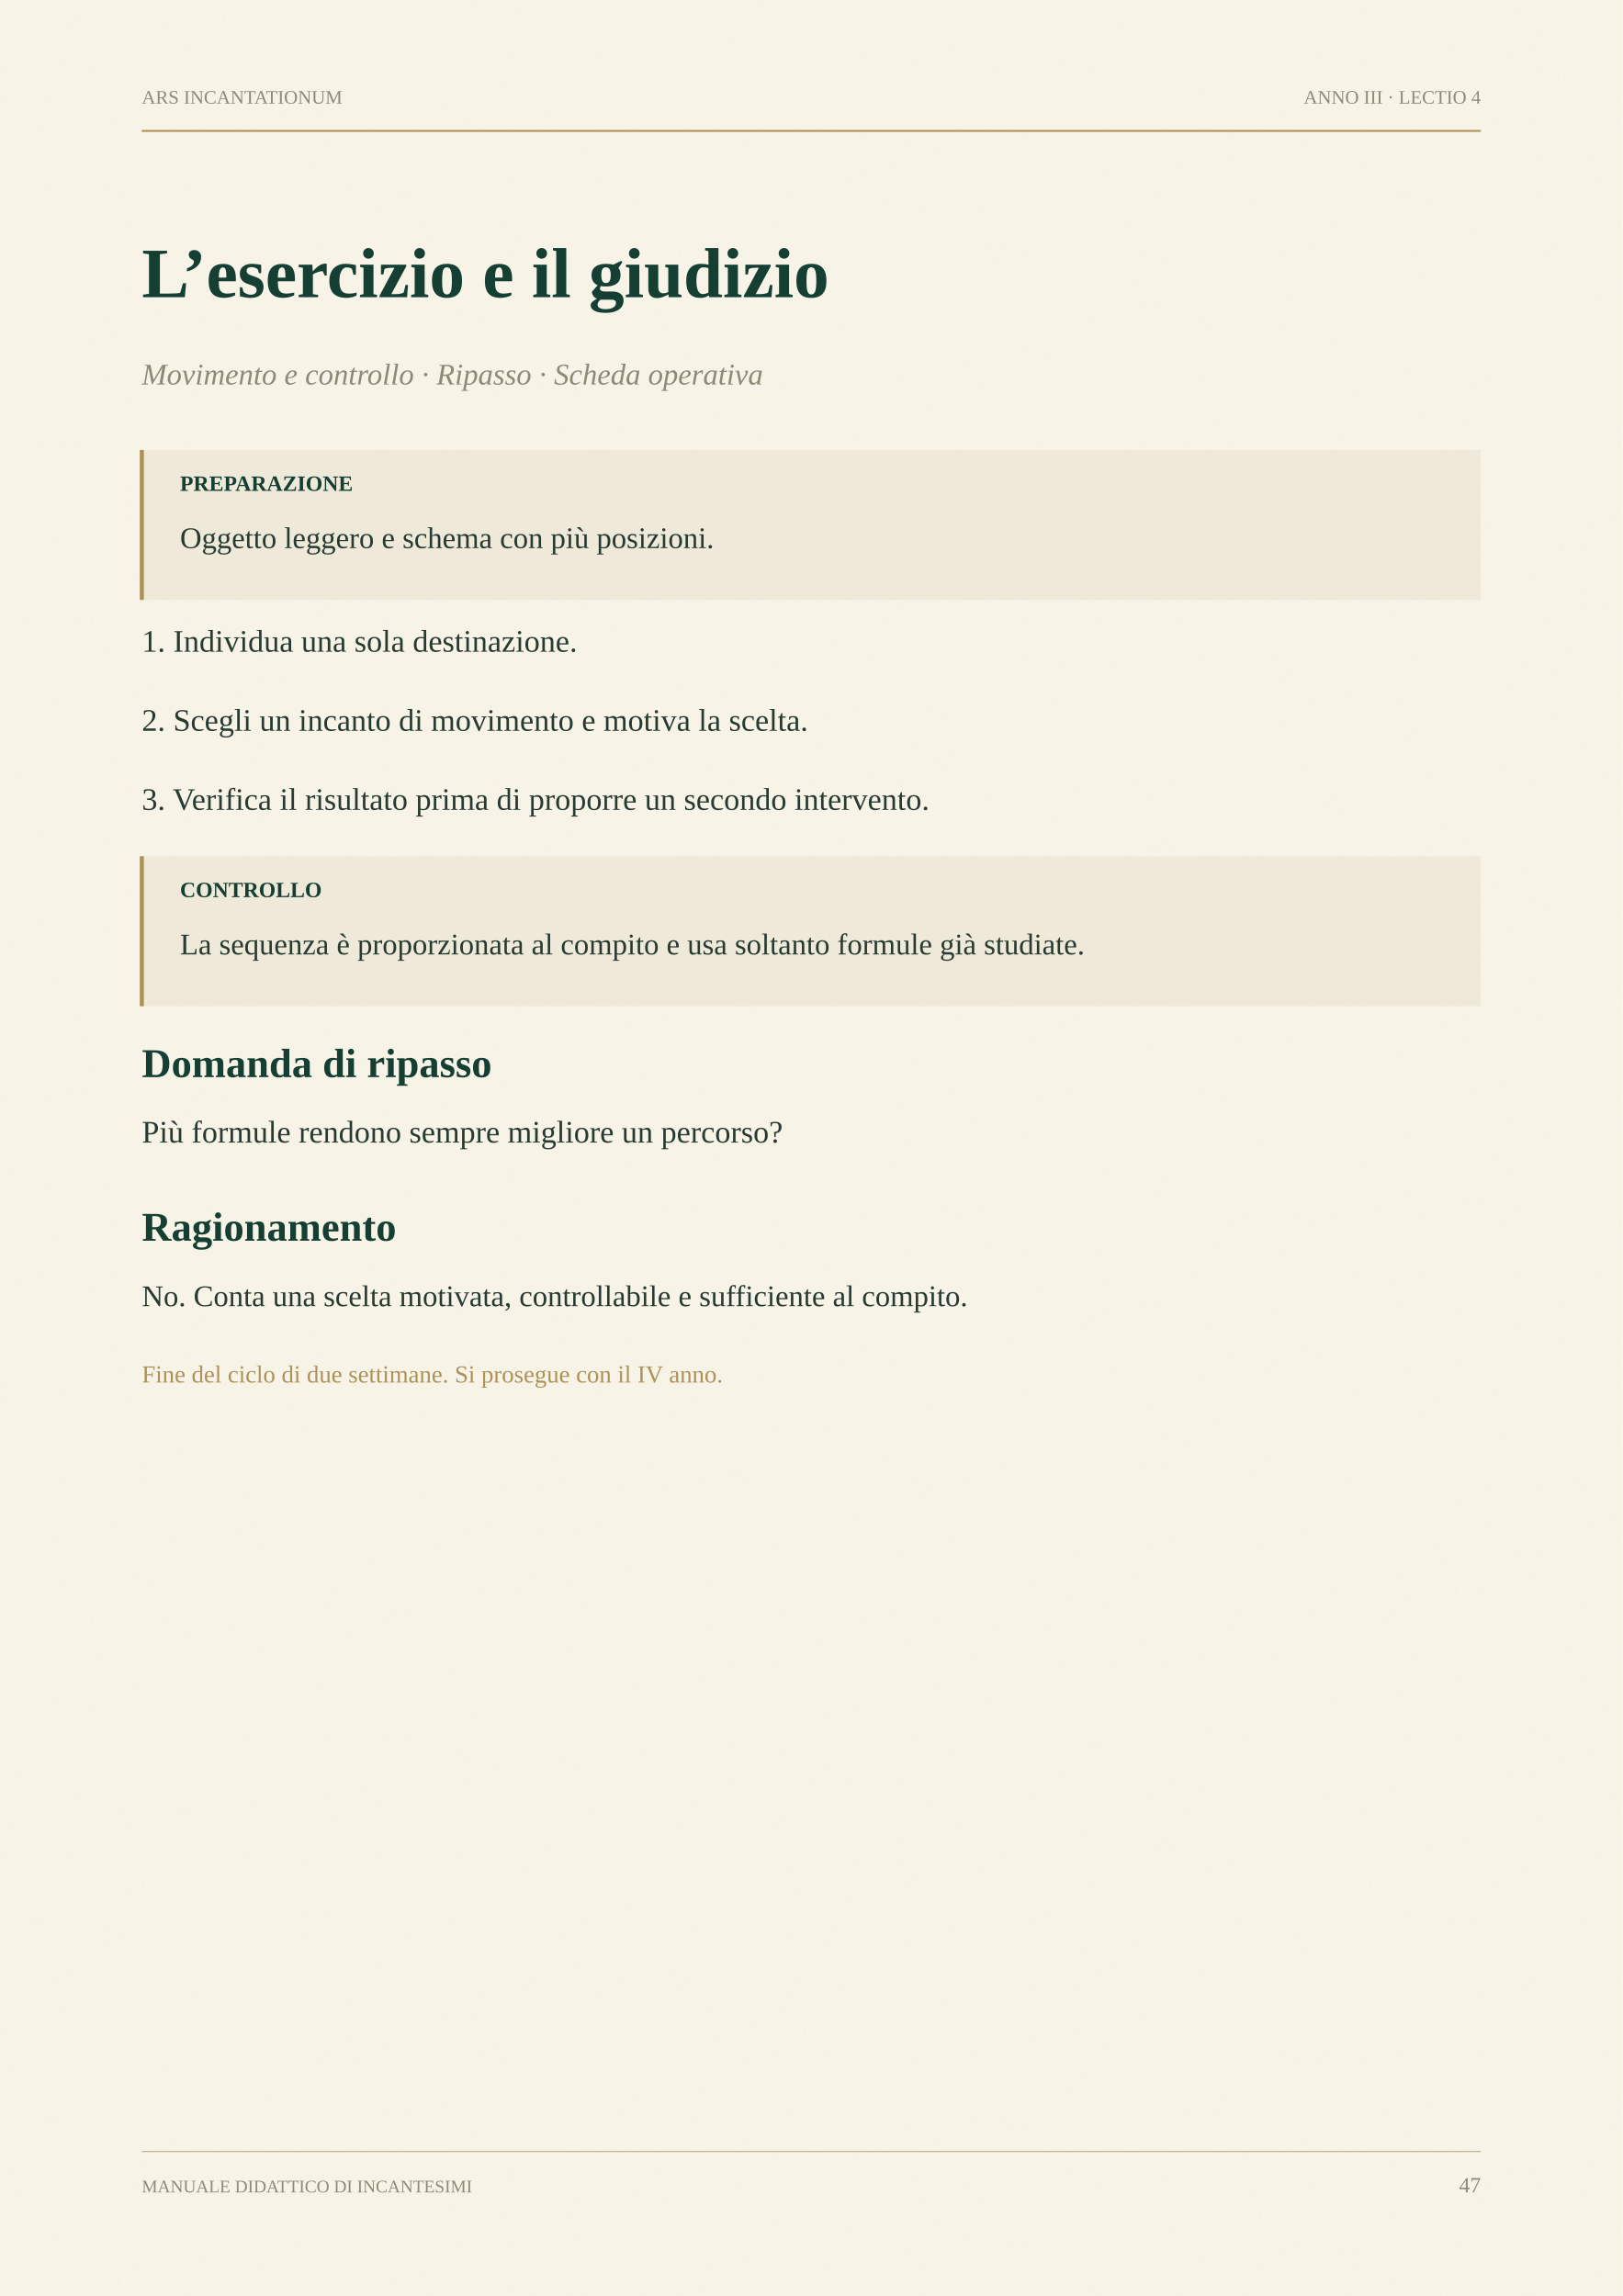
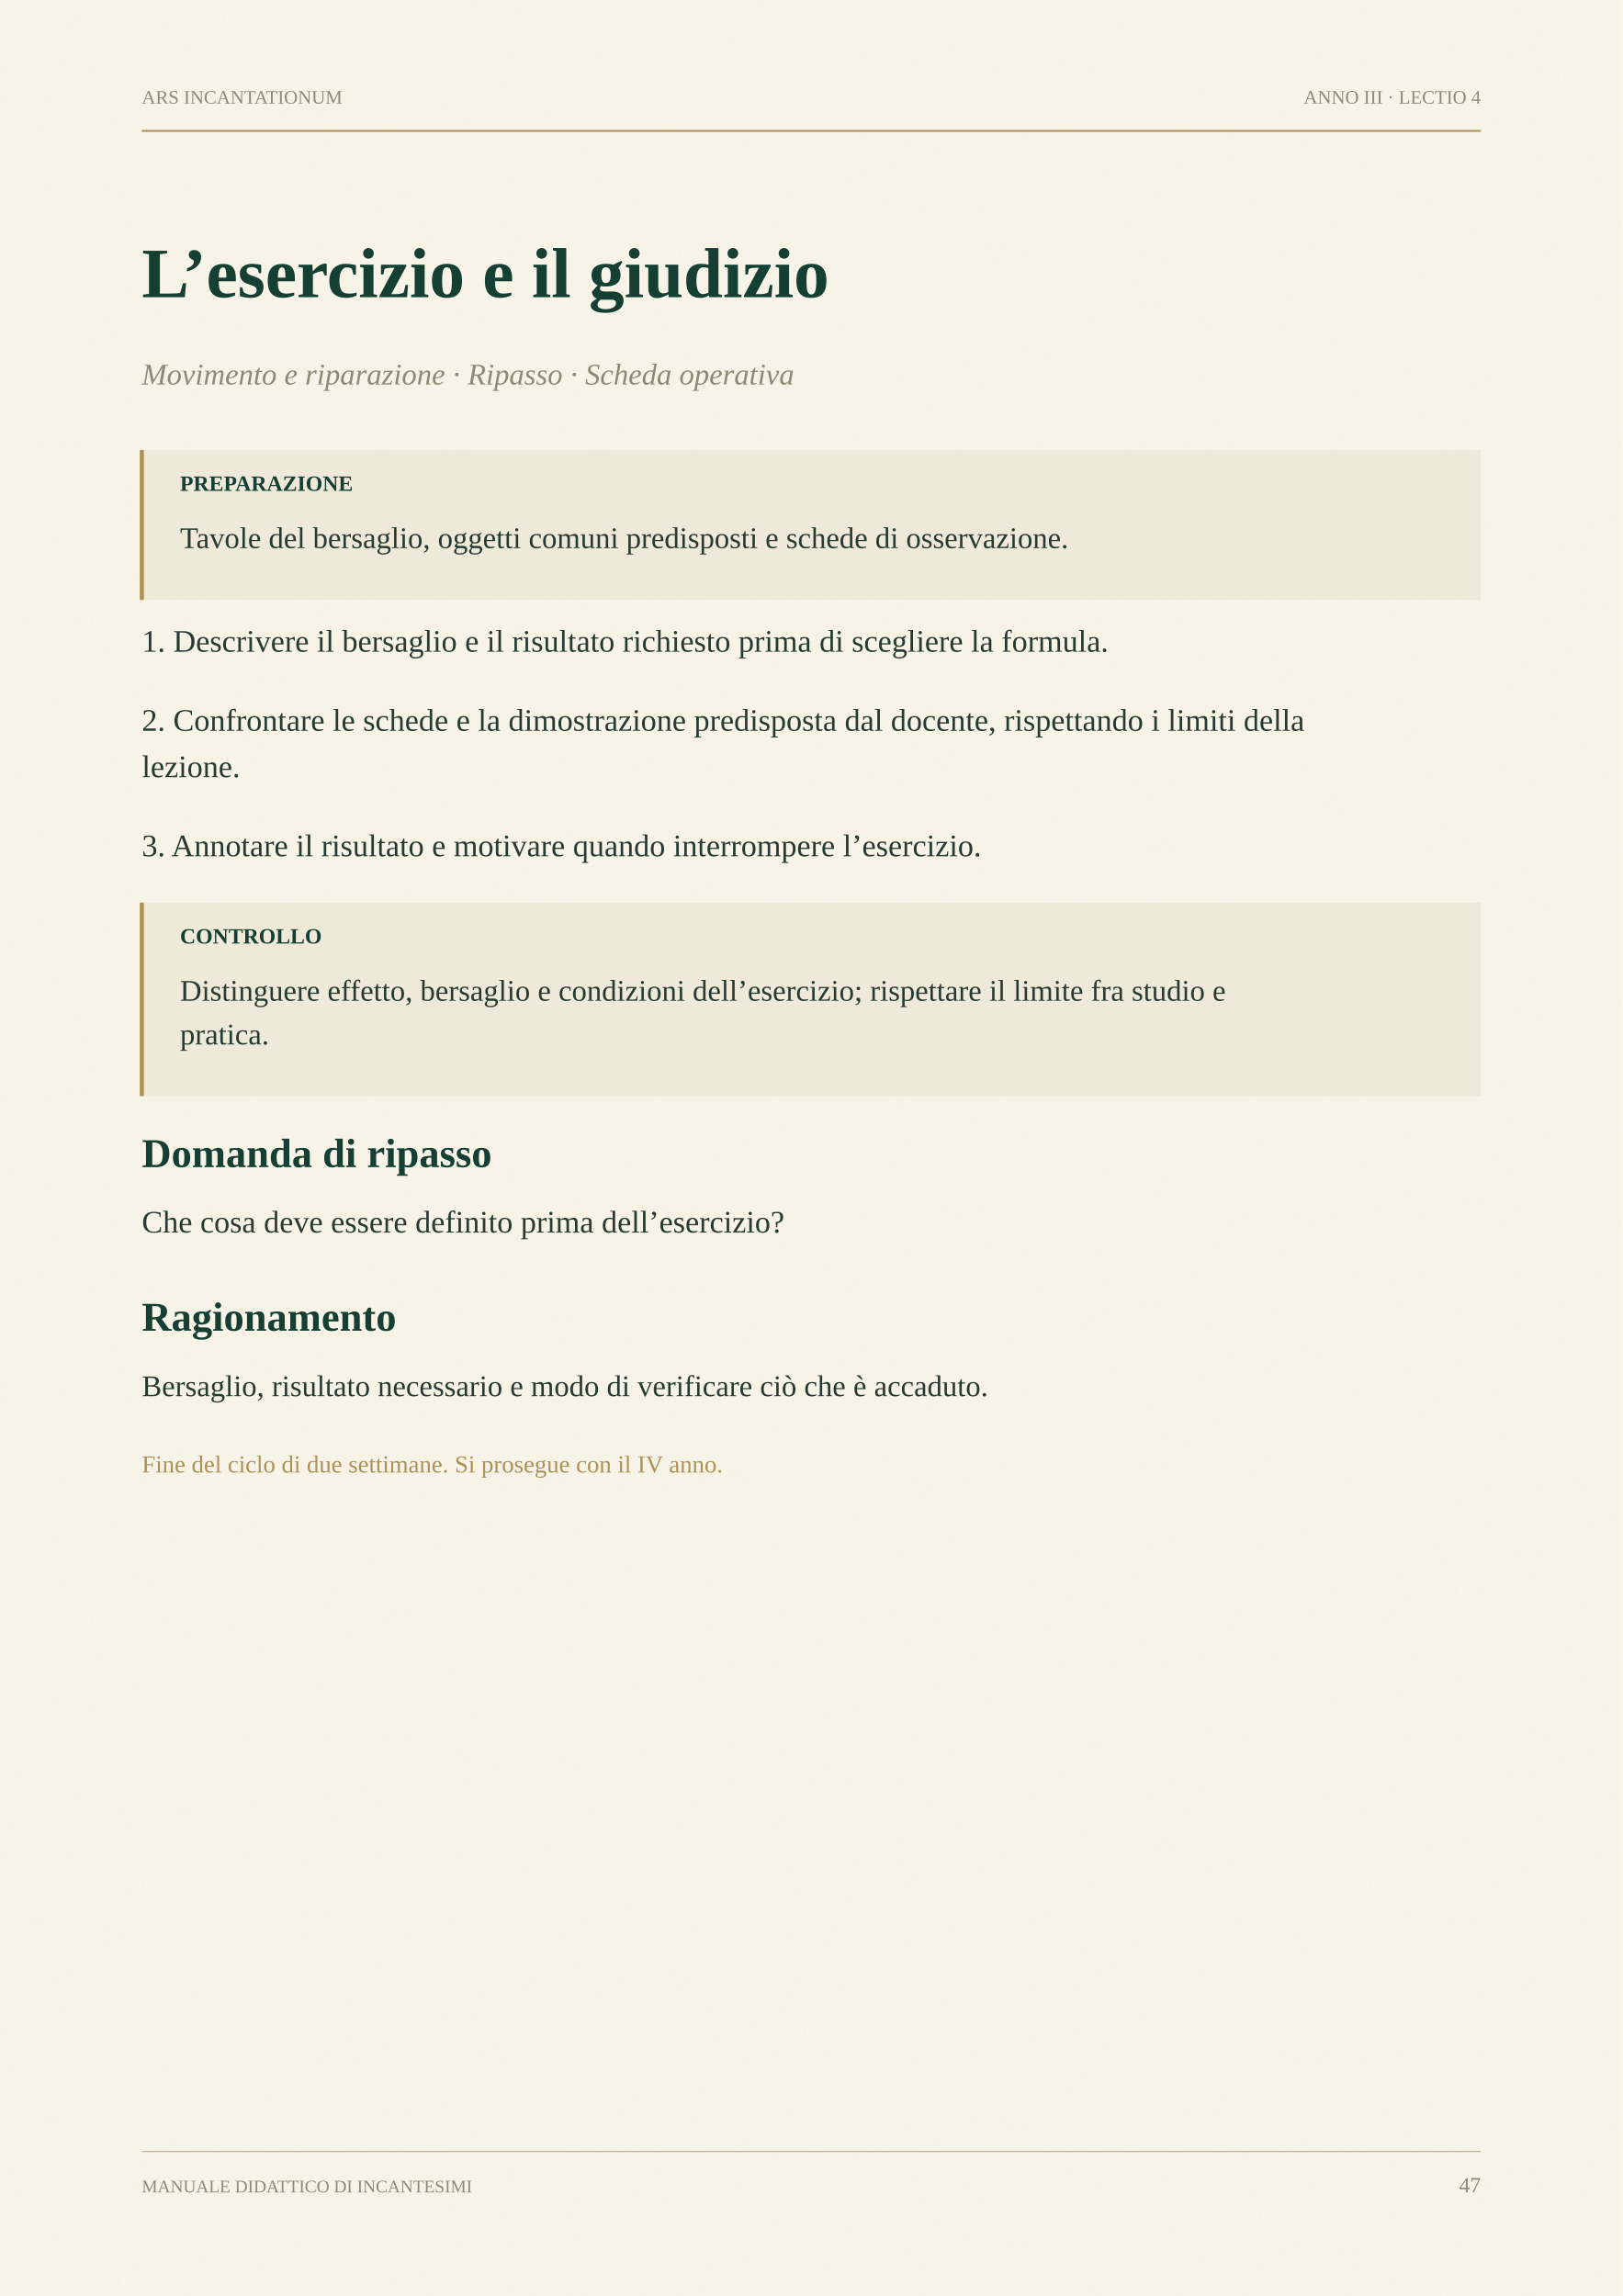
<svg xmlns="http://www.w3.org/2000/svg" width="595" height="842" viewBox="0 0 595 842">
  <defs>
    <filter id="grain">
      <feTurbulence type="fractalNoise" baseFrequency=".7" numOctaves="3" stitchTiles="stitch" />
      <feColorMatrix type="saturate" values="0" />
    </filter>
    <pattern id="paper" width="595" height="842" patternUnits="userSpaceOnUse">
      <rect width="595" height="842" filter="url(#grain)" opacity=".17" />
    </pattern>
    <linearGradient id="leather">
      <stop stop-color="#06271b" />
      <stop offset=".12" stop-color="#17583a" />
      <stop offset=".6" stop-color="#0c402a" />
      <stop offset="1" stop-color="#042015" />
    </linearGradient>
  </defs>
  <rect width="595" height="842" fill="#f8f4e8" />
  <rect width="595" height="842" fill="url(#paper)" opacity=".17" />
  <text x="52" y="38" font-family="Georgia, Times New Roman, serif" font-size="7" fill="#8e8a76">ARS INCANTATIONUM</text>
  <text x="543" y="38" font-family="Georgia, Times New Roman, serif" font-size="7" fill="#8e8a76" text-anchor="end">ANNO III · LECTIO 4</text>
  <path d="M52 48H543" stroke="#ac9258" stroke-width=".7" />
  <text x="52" y="109" font-family="Georgia, Times New Roman, serif" font-size="26" fill="#153f33" font-weight="bold">L’esercizio e il giudizio</text>
-   <text x="52" y="141" font-family="Georgia, Times New Roman, serif" font-size="11" fill="#8e8a76" font-style="italic">Movimento e controllo · Ripasso · Scheda operativa</text>
+   <text x="52" y="141" font-family="Georgia, Times New Roman, serif" font-size="11" fill="#8e8a76" font-style="italic">Movimento e riparazione · Ripasso · Scheda operativa</text>
  <rect x="52" y="165" width="491" height="55" fill="#eee9d8" />
  <path d="M52 165v55" stroke="#ac9258" stroke-width="1.5" />
  <text x="66" y="180" font-family="Georgia, Times New Roman, serif" font-size="8" fill="#153f33" font-weight="bold">PREPARAZIONE</text>
-   <text x="66" y="201" font-family="Georgia, Times New Roman, serif" font-size="11" fill="#283b32">Oggetto leggero e schema con più posizioni.</text>
-   <text x="52" y="239" font-family="Georgia, Times New Roman, serif" font-size="11.5" fill="#283b32">1. Individua una sola destinazione.</text>
-   <text x="52" y="268" font-family="Georgia, Times New Roman, serif" font-size="11.5" fill="#283b32">2. Scegli un incanto di movimento e motiva la scelta.</text>
-   <text x="52" y="297" font-family="Georgia, Times New Roman, serif" font-size="11.5" fill="#283b32">3. Verifica il risultato prima di proporre un secondo intervento.</text>
-   <rect x="52" y="314" width="491" height="55" fill="#eee9d8" />
-   <path d="M52 314v55" stroke="#ac9258" stroke-width="1.5" />
-   <text x="66" y="329" font-family="Georgia, Times New Roman, serif" font-size="8" fill="#153f33" font-weight="bold">CONTROLLO</text>
-   <text x="66" y="350" font-family="Georgia, Times New Roman, serif" font-size="11" fill="#283b32">La sequenza è proporzionata al compito e usa soltanto formule già studiate.</text>
-   <text x="52" y="395" font-family="Georgia, Times New Roman, serif" font-size="15" fill="#153f33" font-weight="bold">Domanda di ripasso</text>
-   <text x="52" y="419" font-family="Georgia, Times New Roman, serif" font-size="11.5" fill="#283b32">Più formule rendono sempre migliore un percorso?</text>
-   <text x="52" y="455" font-family="Georgia, Times New Roman, serif" font-size="15" fill="#153f33" font-weight="bold">Ragionamento</text>
-   <text x="52" y="479" font-family="Georgia, Times New Roman, serif" font-size="11" fill="#283b32">No. Conta una scelta motivata, controllabile e sufficiente al compito.</text>
-   <text x="52" y="507" font-family="Georgia, Times New Roman, serif" font-size="9" fill="#ac9258">Fine del ciclo di due settimane. Si prosegue con il IV anno.</text>
+   <text x="66" y="201" font-family="Georgia, Times New Roman, serif" font-size="11" fill="#283b32">Tavole del bersaglio, oggetti comuni predisposti e schede di osservazione.</text>
+   <text x="52" y="239" font-family="Georgia, Times New Roman, serif" font-size="11.5" fill="#283b32">1. Descrivere il bersaglio e il risultato richiesto prima di scegliere la formula.</text>
+   <text x="52" y="268" font-family="Georgia, Times New Roman, serif" font-size="11.5" fill="#283b32">2. Confrontare le schede e la dimostrazione predisposta dal docente, rispettando i limiti della</text>
+   <text x="52" y="285" font-family="Georgia, Times New Roman, serif" font-size="11.5" fill="#283b32">lezione.</text>
+   <text x="52" y="314" font-family="Georgia, Times New Roman, serif" font-size="11.5" fill="#283b32">3. Annotare il risultato e motivare quando interrompere l’esercizio.</text>
+   <rect x="52" y="331" width="491" height="71" fill="#eee9d8" />
+   <path d="M52 331v71" stroke="#ac9258" stroke-width="1.5" />
+   <text x="66" y="346" font-family="Georgia, Times New Roman, serif" font-size="8" fill="#153f33" font-weight="bold">CONTROLLO</text>
+   <text x="66" y="367" font-family="Georgia, Times New Roman, serif" font-size="11" fill="#283b32">Distinguere effetto, bersaglio e condizioni dell’esercizio; rispettare il limite fra studio e</text>
+   <text x="66" y="383" font-family="Georgia, Times New Roman, serif" font-size="11" fill="#283b32">pratica.</text>
+   <text x="52" y="428" font-family="Georgia, Times New Roman, serif" font-size="15" fill="#153f33" font-weight="bold">Domanda di ripasso</text>
+   <text x="52" y="452" font-family="Georgia, Times New Roman, serif" font-size="11.5" fill="#283b32">Che cosa deve essere definito prima dell’esercizio?</text>
+   <text x="52" y="488" font-family="Georgia, Times New Roman, serif" font-size="15" fill="#153f33" font-weight="bold">Ragionamento</text>
+   <text x="52" y="512" font-family="Georgia, Times New Roman, serif" font-size="11" fill="#283b32">Bersaglio, risultato necessario e modo di verificare ciò che è accaduto.</text>
+   <text x="52" y="540" font-family="Georgia, Times New Roman, serif" font-size="9" fill="#ac9258">Fine del ciclo di due settimane. Si prosegue con il IV anno.</text>
  <path d="M52 789H543" stroke="#c3b89b" stroke-width=".45" />
  <text x="52" y="804" font-family="Georgia, Times New Roman, serif" font-size="6.5" fill="#8e8a76">MANUALE DIDATTICO DI INCANTESIMI</text>
  <text x="543" y="804" font-family="Georgia, Times New Roman, serif" font-size="8" fill="#8e8a76" text-anchor="end">47</text>
</svg>
